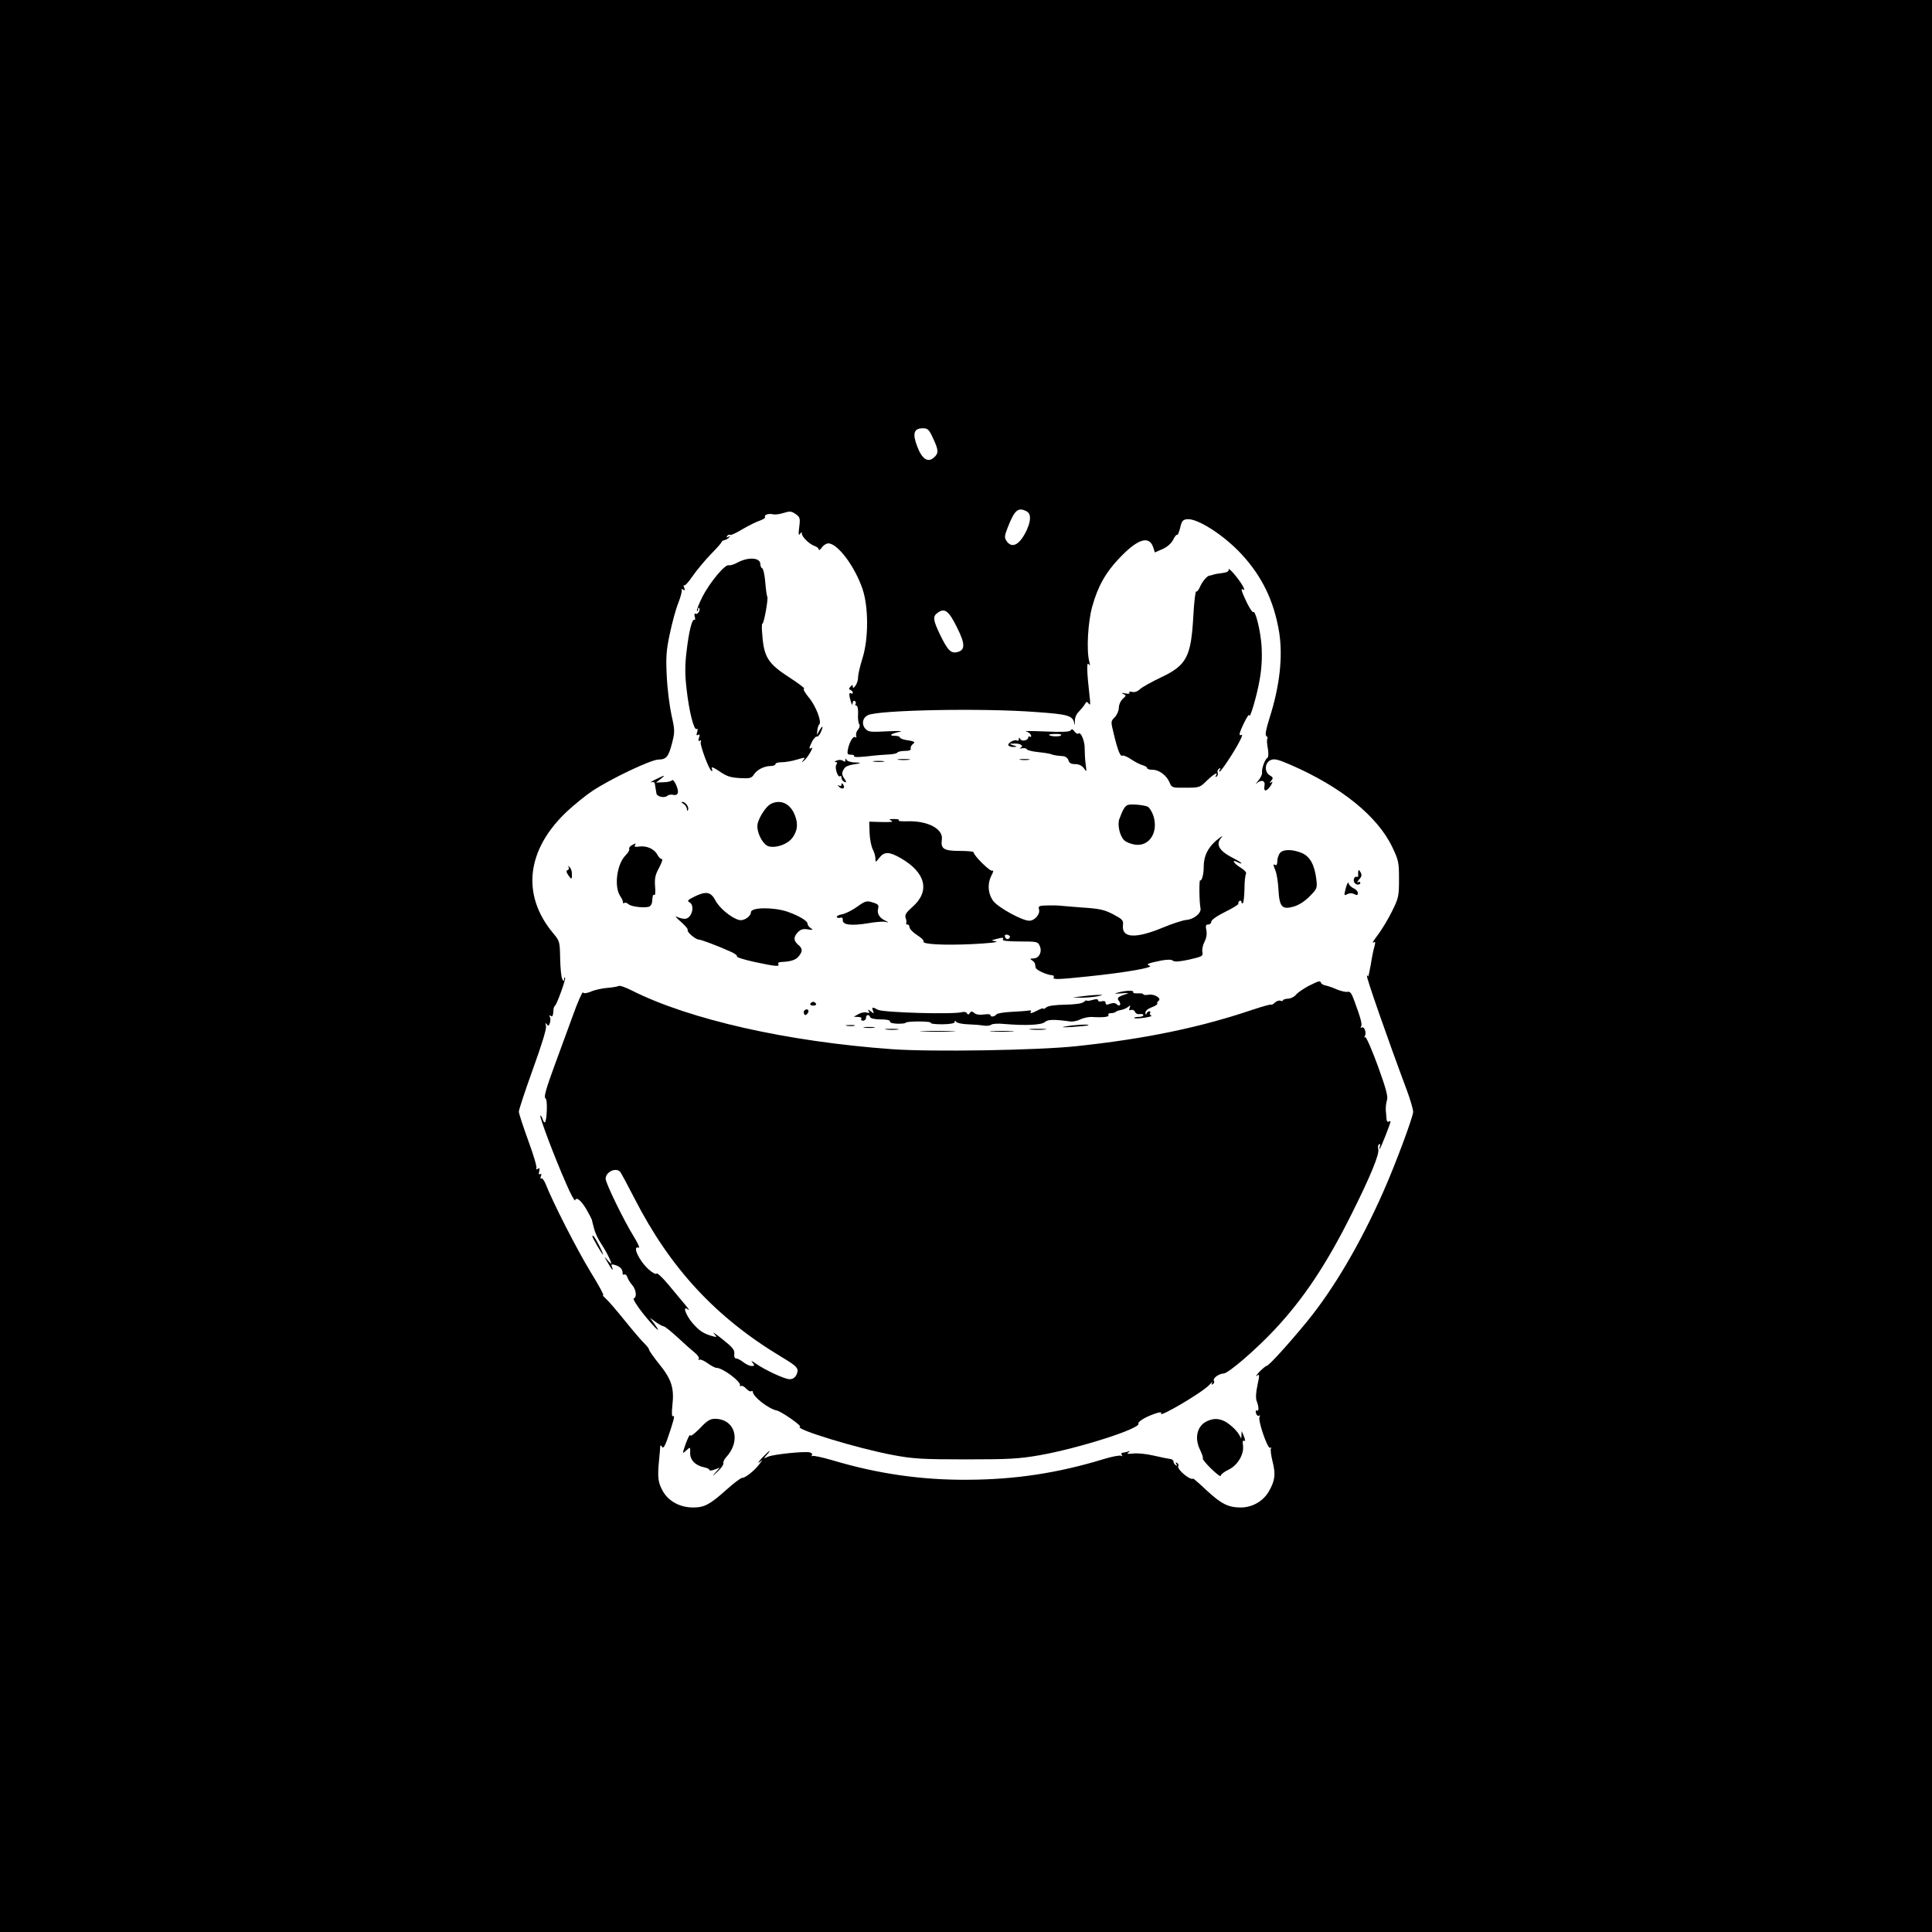
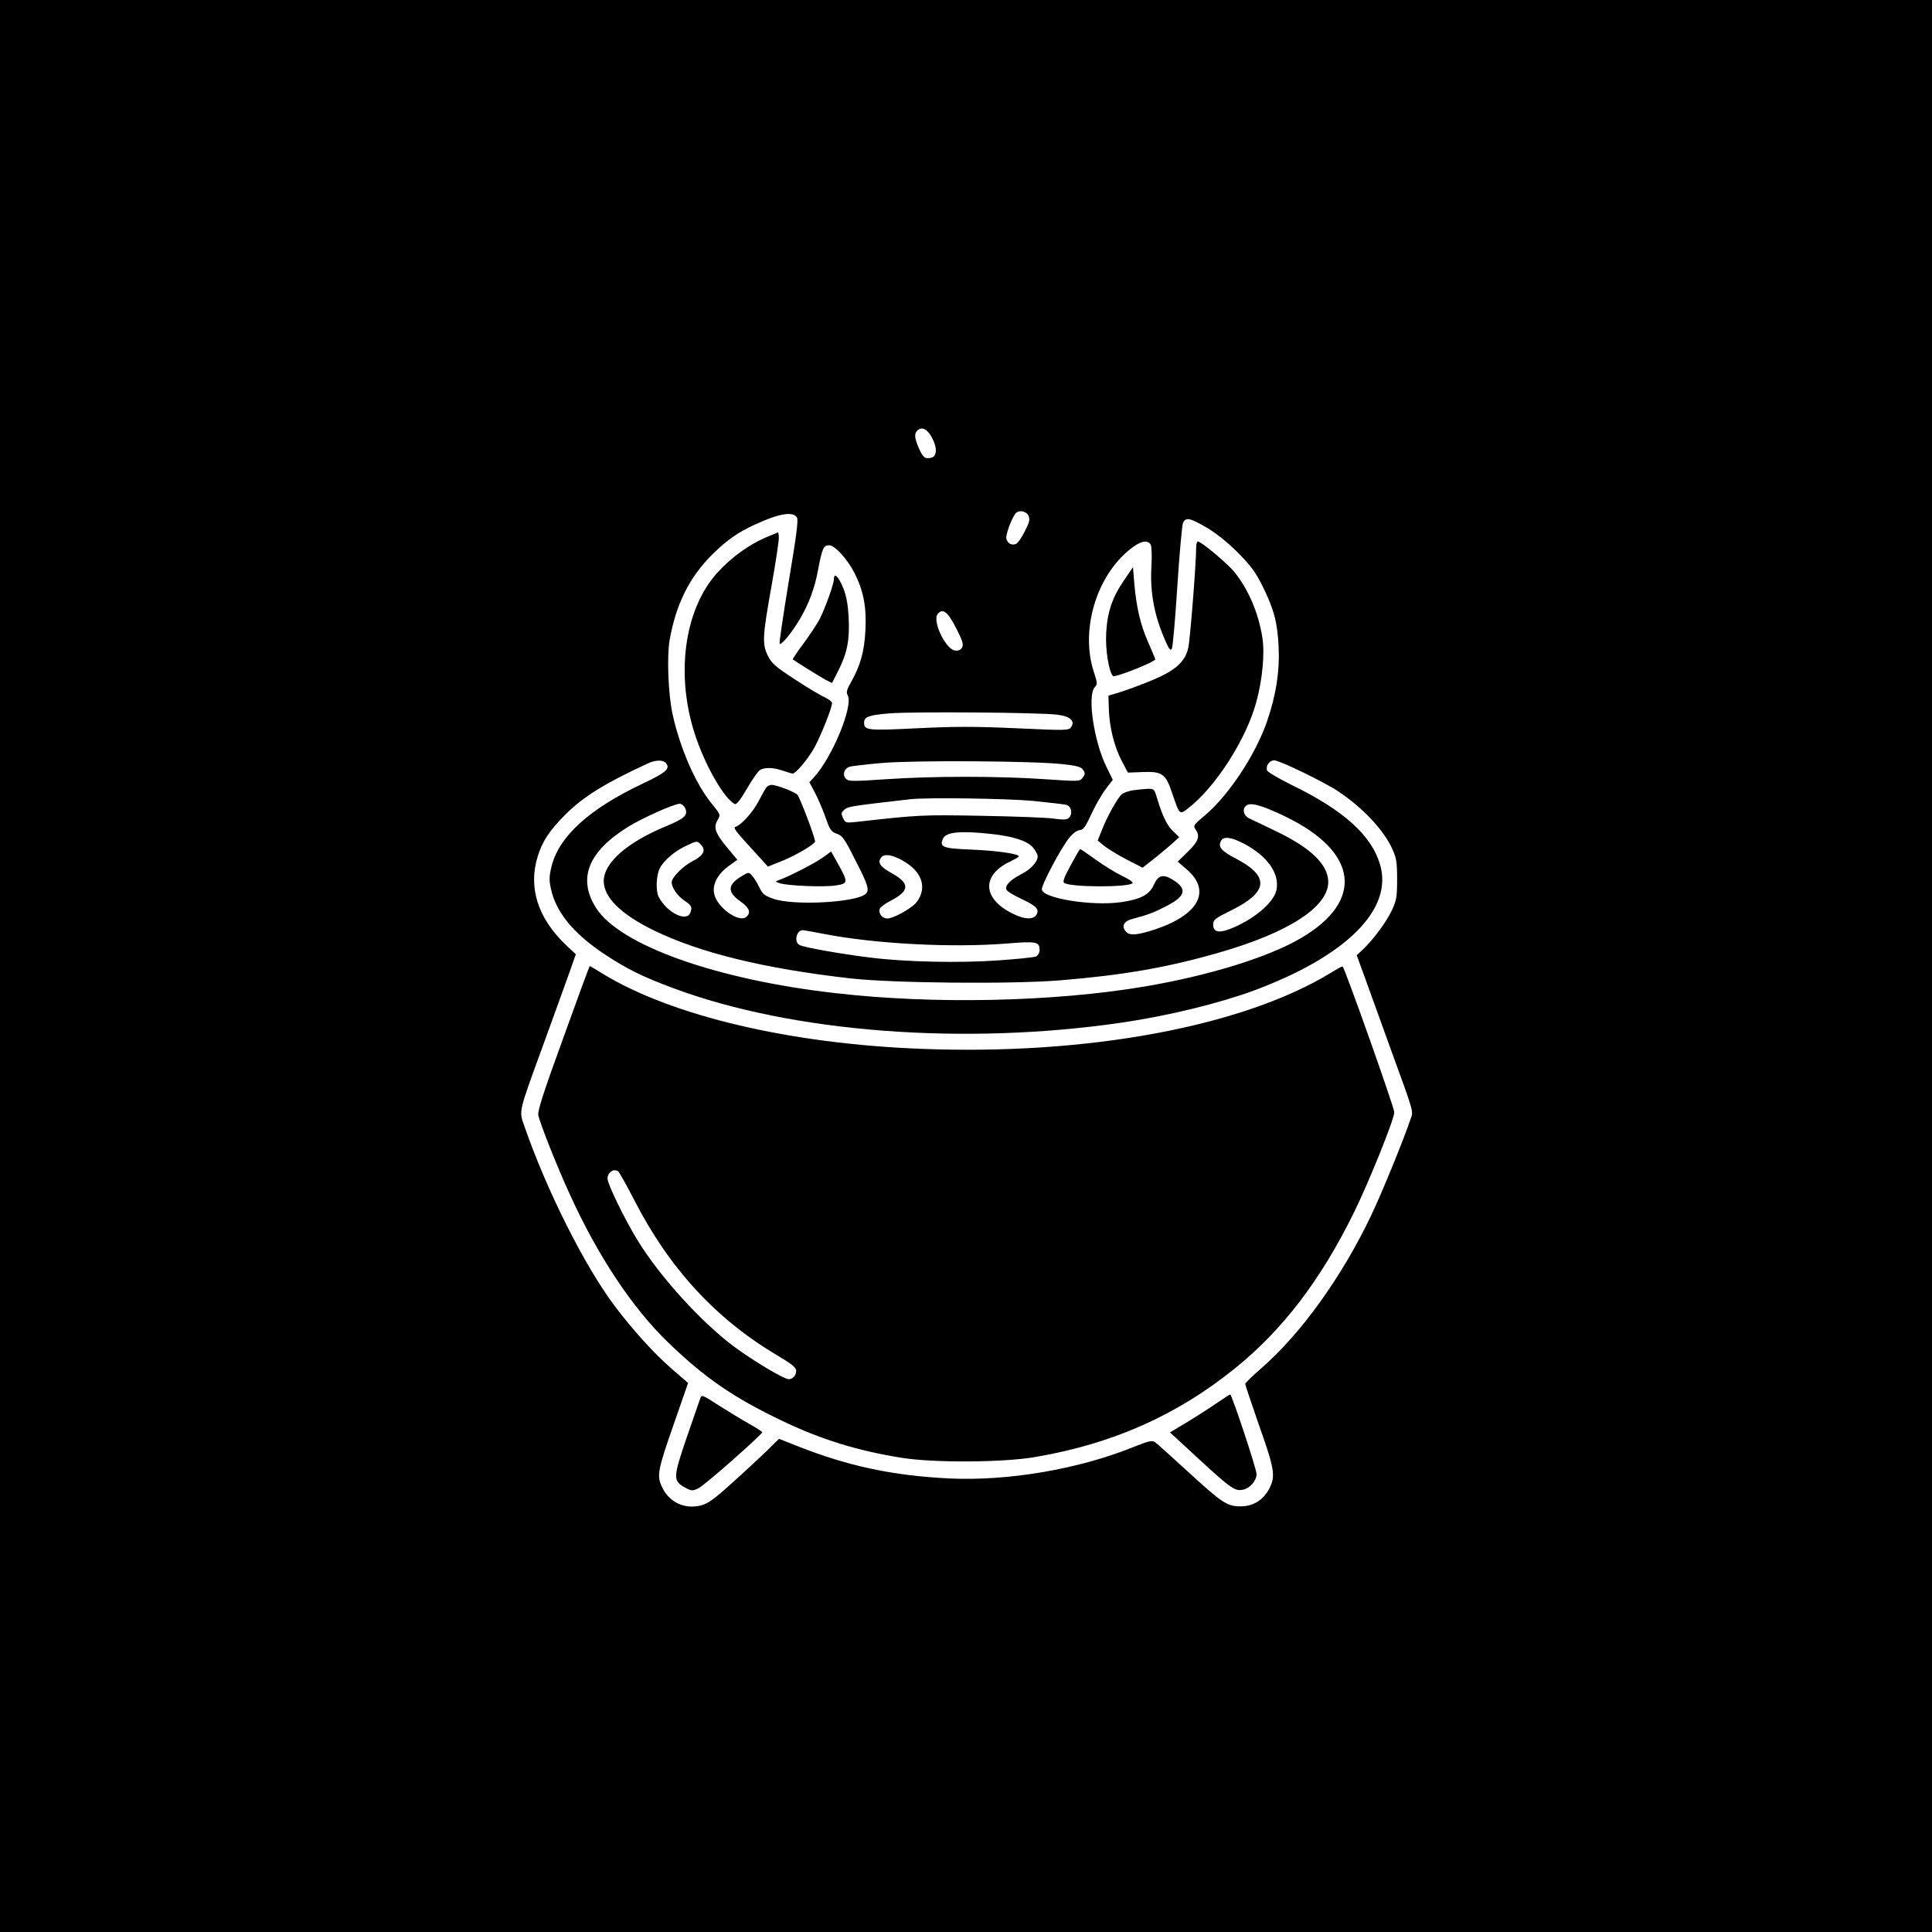
<svg xmlns="http://www.w3.org/2000/svg" version="1.0" width="1024" height="1024" viewBox="0 0 1024 1024" preserveAspectRatio="xMidYMid meet">
  <g transform="translate(0,1024) scale(0.1,-0.1)" fill="#000000" stroke="none">
-     <path d="M0 5120 l0 -5120 5120 0 5120 0 0 5120 0 5120 -5120 0 -5120 0 0 -5120z m4945 2798 c30 -64 31 -80 5 -103 -32 -29 -64 -8 -89 60 -26 68 -17 95 30 95 26 0 33 -6 54 -52z m496 -388 c24 -13 24 -47 2 -97 -36 -79 -78 -103 -107 -62 -13 19 -13 27 5 73 37 94 55 109 100 86z m-1222 -16 c21 -15 23 -22 17 -68 -5 -36 -3 -47 4 -36 7 11 10 11 10 2 0 -18 42 -58 68 -66 12 -4 22 -13 22 -19 0 -6 7 -1 16 11 8 12 24 22 34 22 49 0 139 -119 181 -240 33 -96 33 -266 0 -370 -13 -41 -23 -86 -23 -98 1 -13 -5 -33 -13 -45 -10 -14 -15 -16 -15 -7 0 12 -2 12 -12 1 -10 -11 -10 -14 0 -18 6 -3 12 -9 12 -14 0 -6 -4 -7 -10 -4 -11 7 -11 -9 0 -45 6 -18 8 -20 9 -7 1 10 6 15 11 12 6 -4 8 -11 5 -16 -4 -5 -1 -9 4 -9 6 0 10 -18 9 -42 -2 -24 1 -49 6 -56 5 -8 2 -20 -7 -30 -8 -9 -12 -24 -9 -32 2 -8 1 -12 -3 -8 -11 11 -31 -20 -40 -59 -6 -29 -4 -33 15 -33 12 0 19 -3 17 -7 -5 -8 32 -7 103 2 19 2 54 5 78 6 23 1 45 5 48 10 3 5 21 9 40 9 24 0 34 4 31 13 -2 6 3 17 12 24 13 10 9 13 -26 19 -24 3 -43 10 -43 15 0 5 -12 9 -27 9 -35 0 -22 11 24 21 23 5 -2 6 -62 3 -92 -5 -102 -4 -119 14 -20 23 -15 57 13 71 51 28 611 39 893 17 171 -12 193 -19 202 -59 3 -14 4 -11 3 8 -1 19 7 39 20 52 11 11 26 29 32 39 9 17 12 17 22 4 8 -11 9 -1 4 40 -15 132 -16 185 -5 170 8 -11 9 -8 3 15 -15 59 -7 207 16 290 30 108 72 182 145 258 96 101 156 120 178 57 l9 -28 41 18 c25 11 46 30 56 49 8 17 17 29 21 26 3 -3 10 13 16 37 8 36 14 44 37 46 54 6 195 -84 289 -186 109 -118 172 -249 199 -414 20 -129 3 -284 -51 -453 -19 -61 -25 -91 -17 -96 6 -4 8 -11 5 -15 -3 -5 -2 -28 3 -52 4 -25 3 -45 -2 -48 -14 -9 -31 -56 -29 -78 2 -10 -8 -30 -21 -45 -12 -14 -16 -20 -8 -13 25 22 48 15 42 -13 -6 -33 11 -32 33 1 11 18 12 24 4 18 -12 -6 -12 -5 -1 8 11 14 10 18 -7 28 -30 16 -29 67 3 81 19 9 38 5 107 -25 267 -116 460 -272 538 -435 34 -71 36 -82 36 -171 0 -89 -2 -100 -37 -170 -20 -41 -54 -97 -75 -125 -21 -27 -32 -45 -24 -41 11 7 12 3 6 -20 -5 -16 -14 -60 -20 -99 -7 -38 -13 -66 -14 -61 -1 5 -3 7 -6 4 -5 -5 110 -335 211 -605 19 -51 34 -103 34 -116 0 -26 -94 -279 -158 -423 -121 -274 -264 -517 -405 -689 -95 -116 -202 -234 -213 -234 -5 -1 -23 -15 -40 -33 -16 -18 -22 -27 -13 -20 15 11 16 7 4 -49 -9 -41 -10 -71 -4 -86 12 -31 12 -56 0 -49 -5 4 -7 -3 -4 -14 3 -11 10 -17 16 -13 6 3 7 1 3 -6 -11 -17 43 -173 56 -165 6 4 8 2 4 -4 -3 -6 1 -37 9 -69 17 -66 13 -101 -20 -158 -30 -52 -88 -85 -149 -85 -66 0 -103 19 -181 91 -37 35 -69 63 -71 62 -16 -11 -89 51 -79 67 3 5 0 12 -6 16 -8 5 -9 3 -4 -6 5 -9 4 -11 -3 -6 -7 4 -12 13 -12 19 0 7 -8 13 -17 14 -10 1 -49 9 -88 18 -38 9 -88 14 -109 11 -29 -3 -36 -2 -25 6 11 8 10 9 -4 4 -10 -3 -23 -6 -28 -6 -6 0 -7 -5 -3 -12 4 -7 3 -8 -4 -4 -6 4 -49 -4 -94 -18 -242 -74 -470 -108 -718 -109 -246 -2 -479 32 -717 103 -54 16 -102 26 -107 23 -5 -3 -6 -1 -3 4 4 6 -1 13 -11 15 -26 7 -193 -10 -222 -23 -24 -11 -24 -11 -6 10 11 12 17 21 15 21 -3 0 -21 -17 -40 -37 -18 -20 -25 -31 -14 -23 19 15 19 15 0 -10 -25 -34 -74 -73 -91 -73 -8 0 -46 -29 -84 -63 -87 -78 -116 -94 -176 -94 -69 0 -129 32 -160 85 -26 46 -30 73 -21 165 3 30 6 62 6 70 1 12 3 12 10 1 6 -9 13 1 26 35 35 101 44 135 33 128 -7 -5 -9 12 -4 59 10 90 -5 137 -70 217 -30 37 -54 72 -54 77 0 5 -12 20 -26 34 -14 13 -60 67 -102 119 -42 52 -87 105 -102 118 -14 13 -20 21 -13 17 7 -3 -24 54 -69 127 -70 115 -198 365 -237 465 -8 18 -17 30 -22 27 -5 -3 -6 3 -2 12 4 11 3 15 -4 11 -7 -5 -9 1 -5 15 4 16 2 19 -8 13 -8 -5 -11 -4 -7 3 4 5 -15 71 -43 146 -27 75 -50 144 -50 154 0 10 33 110 74 224 47 130 73 214 70 229 -4 18 -3 20 4 10 8 -11 11 -9 17 8 3 11 3 26 -1 32 -4 8 -3 9 4 5 11 -7 13 -3 16 37 1 6 4 14 8 17 10 8 59 143 53 148 -3 3 -5 -1 -5 -9 -1 -11 -3 -11 -10 2 -5 8 -10 57 -11 108 -2 91 -2 93 -39 137 -168 203 -139 442 76 644 39 36 99 85 134 108 100 66 309 165 349 166 44 1 54 14 74 91 14 56 14 66 -4 145 -10 47 -22 139 -25 205 -5 101 -3 137 16 225 12 58 32 132 45 164 13 33 21 64 18 69 -4 6 -1 7 7 2 10 -6 12 -4 6 11 -4 10 -4 15 0 11 4 -3 25 19 46 51 22 31 65 83 96 115 32 32 57 61 57 65 0 3 6 7 14 9 7 1 19 7 25 14 8 9 8 10 -3 4 -10 -5 -12 -4 -7 4 4 6 11 9 16 6 4 -3 34 11 65 30 32 19 73 39 91 45 19 7 32 15 29 20 -7 11 19 20 42 14 10 -2 32 0 48 5 43 13 48 13 74 -5z m852 -597 c45 -89 46 -122 4 -133 -35 -9 -52 9 -92 91 -39 81 -40 99 -12 118 36 26 58 9 100 -76z" />
-     <path d="M3910 7259 c-19 -11 -40 -17 -47 -15 -19 8 -101 -91 -140 -167 -19 -38 -32 -72 -29 -75 3 -3 6 1 6 8 0 7 2 11 5 8 10 -9 -7 -38 -18 -31 -6 4 -8 -2 -5 -15 4 -12 3 -20 -1 -17 -13 7 -30 -63 -42 -167 -9 -74 -9 -123 0 -200 13 -118 39 -220 53 -212 6 4 7 -2 3 -16 -5 -16 -4 -20 5 -15 9 5 10 1 5 -15 -5 -15 -4 -20 4 -16 6 4 9 1 5 -7 -5 -15 42 -143 57 -153 5 -3 6 3 2 12 -5 12 7 8 40 -14 37 -26 58 -33 107 -36 54 -3 63 -1 76 19 17 26 55 45 89 45 14 0 25 5 25 10 0 6 15 10 33 10 19 0 55 6 81 14 44 13 46 13 34 -2 -11 -15 -11 -15 2 -5 19 14 57 79 41 69 -15 -10 -14 -1 4 35 9 16 20 27 24 25 4 -3 13 6 20 20 16 35 13 44 -5 14 l-14 -25 2 25 c2 14 6 27 10 30 15 12 -17 98 -55 143 -22 27 -33 47 -25 47 7 0 -28 27 -79 60 -110 71 -133 106 -142 217 -4 39 -4 70 0 68 7 -5 32 131 26 142 -3 4 -8 40 -11 78 -3 39 -11 72 -16 73 -6 2 -10 12 -10 22 0 35 -63 39 -120 9z" />
-     <path d="M6512 7221 c2 -9 -9 -15 -32 -18 -19 -2 -42 -6 -50 -9 -8 -3 -17 -5 -20 -5 -12 -1 -39 -33 -50 -60 -7 -16 -16 -27 -20 -24 -4 3 -11 -55 -15 -128 -12 -219 -35 -263 -173 -328 -48 -23 -97 -50 -109 -61 -14 -13 -30 -19 -43 -15 -11 3 -17 1 -14 -4 3 -6 -6 -8 -23 -4 -19 3 -22 3 -10 -3 17 -7 17 -9 -2 -26 -12 -11 -21 -32 -21 -48 0 -15 -10 -38 -22 -50 -21 -21 -21 -22 -5 -87 21 -88 35 -123 46 -116 5 3 26 -6 47 -20 21 -14 48 -28 61 -31 13 -4 23 -10 23 -15 0 -5 13 -9 29 -9 35 0 74 -30 90 -67 11 -28 14 -29 86 -28 72 0 75 1 112 38 38 36 62 49 47 25 -4 -7 -3 -8 4 -4 6 4 9 13 6 20 -3 8 0 17 7 22 8 4 10 3 5 -4 -4 -7 -5 -12 -2 -12 8 0 80 109 105 159 13 23 18 40 12 36 -6 -3 -11 -2 -11 3 0 18 50 117 51 102 1 -31 40 98 55 185 11 59 14 120 11 175 -5 84 -33 198 -45 186 -3 -4 -18 19 -34 51 -30 64 -34 78 -17 67 7 -4 4 6 -5 22 -24 41 -77 102 -74 85z" />
-     <path d="M5675 6369 c-6 -8 -43 -10 -134 -6 -69 3 -116 3 -104 1 12 -3 24 -12 27 -20 3 -9 1 -12 -4 -9 -6 3 -10 2 -10 -3 0 -16 -33 -24 -42 -10 -6 11 -8 10 -8 0 0 -7 -4 -10 -10 -7 -13 8 -52 -14 -45 -26 4 -5 16 -9 28 -8 20 1 20 2 -3 9 -24 8 -24 8 7 9 33 1 52 -13 31 -23 -7 -4 -3 -4 9 -2 12 2 23 0 25 -5 2 -5 28 -12 58 -15 30 -3 62 -8 70 -11 15 -6 29 -8 66 -11 12 -1 24 -11 27 -22 4 -14 14 -20 35 -20 21 0 36 -8 47 -22 15 -22 15 -21 9 22 -3 25 -5 61 -5 81 2 38 -21 94 -33 81 -4 -4 -14 1 -21 11 -9 13 -15 15 -20 6z m-53 -28 c-12 -7 -62 -4 -62 5 0 2 17 4 38 4 23 0 32 -3 24 -9z" />
-     <path d="M4435 6209 c-11 -4 -14 -8 -6 -8 9 -1 10 -5 4 -13 -11 -15 8 -73 20 -62 4 4 7 0 7 -8 0 -9 7 -18 15 -22 13 -5 13 -2 -1 19 -12 18 -13 28 -4 44 10 20 23 25 80 34 15 3 8 5 -17 6 -23 0 -44 7 -46 14 -4 9 -6 8 -6 -2 -1 -9 -5 -10 -13 -3 -8 5 -22 6 -33 1z" />
-     <path d="M4763 6213 c15 -2 39 -2 55 0 15 2 2 4 -28 4 -30 0 -43 -2 -27 -4z" />
-     <path d="M5408 6213 c12 -2 32 -2 45 0 12 2 2 4 -23 4 -25 0 -35 -2 -22 -4z" />
-     <path d="M4633 6203 c15 -2 37 -2 50 0 12 2 0 4 -28 4 -27 0 -38 -2 -22 -4z" />
-     <path d="M3475 6109 c-22 -11 -32 -17 -22 -15 10 3 17 0 18 -9 1 -8 3 -19 4 -25 1 -5 3 -16 4 -24 1 -18 41 -28 58 -14 7 6 22 8 32 5 13 -3 21 1 24 12 4 20 -23 77 -32 65 -3 -5 -24 -10 -45 -10 l-39 -2 24 19 c30 23 25 23 -26 -2z" />
-     <path d="M4460 6082 c0 -8 -5 -10 -12 -6 -10 5 -10 4 -1 -6 16 -17 35 -9 23 10 -7 11 -10 11 -10 2z" />
-     <path d="M3623 5979 c9 -5 17 -18 18 -27 0 -11 2 -12 6 -4 6 15 -14 42 -31 42 -6 0 -3 -5 7 -11z" />
-     <path d="M4085 5979 c-24 -13 -59 -65 -69 -103 -10 -40 25 -113 59 -122 41 -10 101 12 126 47 26 37 30 72 12 118 -24 62 -75 86 -128 60z" />
-     <path d="M5979 5974 c-16 -5 -26 -21 -46 -74 -12 -31 2 -93 27 -115 10 -9 36 -19 57 -22 76 -10 124 67 96 154 -8 23 -22 44 -31 48 -24 9 -84 14 -103 9z" />
-     <path d="M4725 5890 c13 -6 -3 -8 -49 -7 l-69 2 2 -60 c1 -32 9 -72 17 -87 8 -15 14 -37 14 -49 0 -21 1 -21 21 5 26 33 52 33 114 -3 132 -76 156 -175 61 -258 -34 -30 -41 -42 -36 -58 4 -11 6 -23 3 -27 -2 -5 1 -8 6 -8 6 0 11 -5 11 -11 0 -13 17 -30 52 -53 15 -10 26 -22 23 -26 -9 -15 107 -21 258 -14 83 4 141 10 127 14 l-25 6 25 7 c34 9 42 9 35 -3 -4 -6 28 -10 90 -10 91 0 96 -1 106 -24 14 -31 -4 -66 -34 -66 -18 0 -19 -2 -7 -10 8 -5 16 -14 16 -20 1 -5 2 -14 3 -18 2 -13 55 -38 87 -41 8 0 12 -5 9 -11 -8 -13 23 -12 184 5 194 20 349 47 325 56 -23 8 -13 13 61 28 34 6 54 6 62 -1 9 -7 35 -5 86 6 69 16 74 18 70 40 -3 13 2 37 11 54 10 19 14 42 10 61 -5 24 -3 31 10 31 9 0 16 7 16 15 0 9 31 31 74 52 41 20 73 40 70 44 -2 4 0 10 6 14 5 3 10 1 10 -6 0 -7 3 -9 8 -5 4 4 7 38 8 75 0 37 4 73 8 79 4 7 -7 20 -28 33 -37 22 -52 48 -16 29 11 -6 20 -8 20 -6 0 3 -19 15 -42 27 -76 38 -97 73 -65 109 9 11 8 11 -8 0 -58 -43 -85 -91 -85 -154 0 -39 -10 -77 -19 -72 -6 4 -5 -114 2 -149 5 -25 -37 -59 -77 -61 -17 -2 -71 -19 -119 -39 -149 -62 -223 -58 -215 12 3 25 -3 31 -52 57 -46 24 -71 30 -165 36 -60 5 -114 9 -120 10 -5 1 -33 2 -62 1 -46 -1 -51 -3 -46 -21 7 -26 -23 -60 -52 -60 -37 0 -163 69 -190 104 -29 39 -33 92 -9 138 9 17 11 27 4 23 -11 -7 -99 80 -100 98 0 4 -33 7 -74 7 -84 0 -101 11 -94 61 8 55 -74 99 -180 96 -33 -1 -55 1 -49 5 7 4 -4 7 -23 7 -29 0 -31 -2 -15 -9z m628 -616 c-5 -15 -20 -16 -26 0 -4 9 0 13 11 12 9 -2 16 -7 15 -12z" />
-     <path d="M3347 5759 c-9 -6 -15 -14 -12 -19 3 -5 -6 -20 -19 -33 -47 -47 -62 -166 -29 -216 10 -14 16 -30 15 -34 -1 -5 2 -6 7 -3 5 4 15 0 23 -7 15 -14 97 -22 113 -10 6 5 10 14 11 21 3 37 5 43 12 38 5 -3 7 18 4 47 -3 42 1 61 22 99 14 26 20 47 14 45 -6 -1 -17 9 -24 23 -16 31 -58 49 -97 43 -19 -3 -27 -1 -22 6 8 13 5 13 -18 0z" />
-     <path d="M6785 5720 c-8 -9 -15 -29 -15 -44 0 -16 -4 -25 -10 -21 -13 8 -13 3 1 -32 6 -15 13 -59 15 -97 5 -93 19 -109 81 -91 28 8 60 29 85 55 39 39 40 44 35 88 -9 77 -33 121 -75 140 -49 21 -99 22 -117 2z" />
-     <path d="M3014 5643 c3 -6 1 -13 -6 -15 -8 -3 -7 -11 5 -28 11 -17 17 -20 18 -10 2 26 -2 45 -13 55 -8 7 -9 6 -4 -2z" />
-     <path d="M7199 5620 c-1 -8 -1 -18 0 -22 0 -5 -4 -7 -11 -5 -7 1 -12 -7 -13 -18 0 -11 8 -21 18 -23 9 -2 17 2 17 8 0 6 -6 8 -12 4 -7 -4 -5 2 5 14 15 16 16 25 8 39 -8 14 -11 15 -12 3z" />
-     <path d="M7133 5533 c-10 -40 -10 -42 8 -32 13 6 25 6 37 0 14 -8 19 -6 19 6 0 8 -11 20 -23 25 -13 6 -25 18 -26 27 -2 9 -9 -3 -15 -26z" />
-     <path d="M3677 5486 c-32 -16 -36 -21 -23 -28 32 -18 12 -88 -25 -88 -11 0 -30 5 -42 11 -12 6 -3 -5 21 -26 23 -20 40 -40 37 -45 -6 -9 42 -50 59 -50 11 0 92 -30 164 -62 24 -10 41 -22 38 -27 -3 -5 40 -18 95 -30 112 -24 133 -25 124 -11 -3 6 2 10 12 11 52 2 80 10 96 30 22 27 22 41 -3 62 -25 21 -25 42 0 67 15 15 28 18 52 14 27 -4 30 -3 16 6 -10 6 -18 17 -18 25 0 15 -51 44 -110 64 -76 24 -190 22 -190 -4 0 -22 -38 -48 -63 -41 -40 10 -106 64 -126 105 -24 45 -50 49 -114 17z" />
-     <path d="M4543 5434 c-26 -19 -63 -37 -80 -40 -18 -3 -30 -10 -28 -15 3 -4 12 -6 19 -3 9 3 13 -1 13 -12 -3 -26 44 -32 130 -18 39 7 82 11 95 8 21 -4 21 -4 3 5 -32 14 -48 38 -41 64 5 20 1 25 -29 34 -31 10 -39 8 -82 -23z" />
-     <path d="M6935 5014 c-27 -15 -57 -35 -66 -46 -8 -11 -28 -21 -42 -21 -15 -1 -27 -5 -27 -9 0 -4 -6 -5 -14 -2 -7 3 -20 -2 -29 -10 -8 -8 -17 -13 -19 -11 -3 3 -45 -9 -94 -25 -283 -96 -572 -156 -939 -195 -206 -22 -766 -31 -976 -16 -557 40 -1074 157 -1380 311 -33 17 -65 28 -70 24 -6 -3 -33 -8 -60 -10 -26 -2 -65 -10 -85 -19 -24 -10 -40 -12 -44 -5 -3 5 -27 -48 -52 -118 -26 -70 -72 -196 -103 -281 -39 -106 -53 -156 -45 -161 7 -4 10 -31 8 -69 -3 -62 -11 -77 -23 -40 -4 11 -9 18 -11 16 -6 -6 78 -228 137 -361 23 -54 45 -94 47 -88 6 20 31 1 59 -46 15 -26 28 -51 30 -57 1 -5 6 -27 12 -48 5 -21 22 -57 38 -80 25 -38 53 -92 53 -104 0 -3 -9 5 -20 18 -19 23 -19 22 1 -13 22 -39 33 -50 22 -22 -5 13 -2 15 18 9 26 -8 39 -22 39 -43 0 -7 4 -11 9 -7 5 3 12 -3 16 -14 3 -10 14 -29 25 -41 22 -25 27 -66 9 -72 -6 -2 16 -38 50 -81 65 -80 103 -115 61 -56 l-25 34 32 -23 c17 -12 36 -22 41 -22 6 0 39 -27 74 -59 35 -33 76 -69 91 -81 15 -12 24 -26 21 -32 -4 -6 -3 -8 3 -5 5 4 25 -5 43 -18 19 -14 40 -25 48 -25 32 0 130 -73 124 -92 -1 -5 2 -7 6 -4 5 3 17 -3 27 -14 10 -11 22 -17 26 -14 5 3 9 2 9 -3 1 -26 83 -90 127 -99 23 -4 135 -82 123 -86 -35 -11 308 -116 493 -150 106 -20 156 -23 387 -23 229 0 282 3 390 22 209 37 534 141 524 167 -5 12 46 41 99 57 18 5 25 4 21 -2 -18 -29 219 111 255 150 13 14 20 20 16 12 -6 -9 -4 -12 4 -7 6 4 9 12 5 17 -8 13 25 38 51 39 25 0 173 128 273 235 153 164 274 346 407 613 99 198 148 317 140 342 -3 10 -1 21 4 25 7 4 8 -1 4 -12 -3 -10 -3 -16 0 -12 6 5 57 134 57 145 0 3 -4 2 -10 -1 -5 -3 -10 2 -11 12 -1 10 -2 32 -4 48 -1 17 2 41 6 53 7 19 -4 60 -48 182 -32 87 -62 156 -67 153 -5 -4 -6 -1 -2 6 10 16 -3 53 -16 45 -7 -4 -8 -2 -4 5 7 11 -1 42 -36 137 -14 40 -23 51 -36 47 -9 -2 -35 4 -57 13 -22 10 -49 19 -60 21 -11 2 -21 8 -23 13 -5 14 -10 12 -67 -16z m-3647 -986 c5 -7 39 -70 75 -140 190 -371 431 -631 779 -840 85 -51 94 -61 80 -93 -8 -17 -20 -25 -37 -25 -26 0 -127 47 -180 83 -22 16 -27 17 -16 4 12 -15 11 -17 -5 -17 -11 0 -30 9 -44 20 -14 11 -31 20 -38 20 -8 0 -12 9 -10 25 2 20 -9 34 -62 76 -36 29 -57 43 -46 31 18 -21 18 -21 -11 -13 -47 14 -66 27 -103 69 -37 44 -54 96 -23 71 10 -8 3 4 -16 26 -18 22 -58 70 -89 107 -31 37 -59 63 -62 58 -4 -6 -22 4 -42 22 -52 47 -89 128 -53 115 8 -4 -4 24 -27 61 -52 84 -148 281 -148 304 0 37 55 63 78 36z" />
-     <path d="M5925 4979 c-23 -6 -19 -7 20 -4 37 3 43 2 23 -4 -44 -14 -50 -21 -37 -37 14 -18 3 -32 -12 -17 -8 8 -20 8 -35 3 -18 -7 -24 -6 -24 4 0 9 -7 12 -20 9 -11 -3 -20 -1 -20 5 0 7 -10 8 -30 2 -16 -5 -30 -6 -30 -3 0 3 -7 0 -16 -8 -10 -8 -46 -13 -99 -14 -53 -1 -89 -6 -99 -14 -9 -7 -16 -11 -16 -7 0 4 -13 0 -30 -9 -33 -17 -44 -19 -36 -6 4 5 -2 7 -11 5 -10 -2 -51 -5 -91 -7 -41 -2 -77 -8 -80 -13 -10 -13 -32 -16 -32 -5 0 6 -16 7 -35 4 -22 -3 -41 -1 -51 8 -13 10 -17 10 -24 0 -5 -10 -9 -10 -15 -2 -3 7 -14 9 -23 7 -43 -14 -420 -3 -449 12 -29 16 -34 15 -26 -5 6 -16 5 -17 -12 -3 -14 11 -17 11 -11 1 6 -10 4 -12 -10 -8 -11 4 -30 0 -44 -8 l-25 -14 23 -1 c13 0 20 -4 17 -10 -3 -5 1 -10 9 -10 9 0 16 7 16 15 0 18 17 20 22 4 2 -7 26 -12 55 -12 33 0 51 -4 50 -11 -1 -7 15 -11 41 -12 23 0 42 2 42 5 0 4 31 7 69 7 39 0 68 -3 65 -8 -3 -4 25 -7 61 -7 42 1 65 5 65 12 0 9 2 9 8 1 4 -6 32 -12 62 -13 30 -1 68 -4 84 -7 15 -2 33 -1 40 5 6 5 36 7 66 4 115 -10 200 -6 218 10 16 14 47 15 134 3 14 -2 39 3 54 11 16 8 42 13 59 13 62 -4 96 0 90 10 -3 6 2 10 13 10 10 0 22 3 26 7 3 4 16 8 28 10 12 2 28 9 37 16 12 10 14 9 8 -5 -4 -12 -2 -15 8 -11 8 3 17 -2 21 -10 3 -9 14 -14 25 -12 10 2 19 0 19 -6 0 -5 -12 -9 -27 -9 -14 0 -24 -3 -21 -6 4 -3 28 -2 55 2 26 4 42 9 35 11 -6 3 -10 9 -6 14 3 5 1 9 -5 9 -5 0 -12 -6 -14 -12 -3 -8 -6 -7 -6 4 -1 10 12 21 33 29 19 7 33 16 30 20 -2 4 0 10 6 14 19 12 -19 37 -50 33 -17 -3 -30 -2 -30 2 0 4 -13 6 -30 5 -16 -1 -27 2 -24 7 6 10 -40 9 -81 -3z" />
-     <path d="M5740 4960 l-55 -7 45 -1 c25 0 63 3 85 7 33 7 34 9 10 8 -16 0 -55 -3 -85 -7z" />
-     <path d="M4295 4920 c-3 -5 3 -10 15 -10 12 0 18 5 15 10 -3 6 -10 10 -15 10 -5 0 -12 -4 -15 -10z" />
-     <path d="M4260 4875 c0 -8 4 -15 9 -15 5 0 11 7 15 15 3 9 0 15 -9 15 -8 0 -15 -7 -15 -15z" />
-     <path d="M4488 4803 c12 -2 30 -2 40 0 9 3 -1 5 -23 4 -22 0 -30 -2 -17 -4z" />
-     <path d="M5645 4799 c-25 -4 -11 -5 40 -2 44 3 82 7 84 9 7 7 -81 2 -124 -7z" />
-     <path d="M4583 4793 c15 -2 37 -2 50 0 12 2 0 4 -28 4 -27 0 -38 -2 -22 -4z" />
-     <path d="M4698 4783 c18 -2 45 -2 60 0 15 2 0 4 -33 4 -33 0 -45 -2 -27 -4z" />
-     <path d="M5463 4783 c20 -2 54 -2 75 0 20 2 3 4 -38 4 -41 0 -58 -2 -37 -4z" />
-     <path d="M4893 4773 c42 -2 112 -2 155 0 42 1 7 3 -78 3 -85 0 -120 -2 -77 -3z" />
-     <path d="M5258 4773 c28 -2 76 -2 105 0 28 2 5 3 -53 3 -58 0 -81 -1 -52 -3z" />
-     <path d="M3140 3686 c0 -7 52 -96 56 -96 2 0 -7 23 -21 50 -22 43 -35 60 -35 46z" />
-     <path d="M3709 2669 c-27 -27 -49 -44 -50 -37 -1 14 -21 -29 -34 -72 -8 -25 -7 -25 13 -7 21 19 21 19 20 -14 -1 -37 28 -67 74 -76 15 -3 28 -9 28 -14 0 -5 12 -4 27 2 l28 10 -25 -28 c-18 -21 -15 -19 12 6 20 18 34 39 32 45 -2 6 4 21 15 33 81 87 47 203 -60 203 -25 0 -42 -10 -80 -51z" />
-     <path d="M6401 2709 c-54 -22 -72 -87 -42 -150 11 -23 19 -45 16 -49 -2 -4 18 -29 45 -55 28 -27 50 -44 50 -37 0 7 19 22 43 33 48 24 82 82 75 130 -3 16 -1 26 4 23 10 -6 9 5 -2 31 l-9 20 -1 -20 -1 -20 -11 20 c-15 27 -58 65 -86 76 -29 11 -50 11 -81 -2z" />
+     <path d="M0 5120 l0 -5120 5120 0 5120 0 0 5120 0 5120 -5120 0 -5120 0 0 -5120z m4937 2805 c31 -55 31 -103 -1 -111 -34 -8 -44 1 -67 53 -22 52 -24 74 -7 91 22 22 52 9 75 -33z m514 -418 c9 -20 6 -34 -20 -84 -16 -33 -37 -63 -46 -66 -23 -9 -44 2 -51 27 -5 20 26 105 48 134 17 21 57 14 69 -11z m-1227 -10 c8 -13 -2 -92 -43 -336 -29 -176 -51 -325 -49 -332 5 -15 64 56 107 129 48 81 80 167 97 262 22 115 29 130 58 130 31 0 96 -71 136 -149 47 -94 63 -178 57 -301 -6 -113 -26 -186 -76 -275 -23 -40 -27 -55 -18 -70 31 -56 -82 -330 -180 -436 l-23 -25 29 -55 c16 -30 41 -88 56 -130 23 -67 30 -77 60 -88 30 -10 42 -27 99 -141 68 -132 76 -159 53 -179 -55 -45 -381 -62 -487 -25 -47 16 -58 25 -75 60 -11 23 -28 51 -38 62 -18 20 -19 20 -51 1 -81 -47 -84 -86 -11 -137 47 -33 57 -60 30 -82 -39 -33 -157 52 -170 124 -10 49 19 103 76 145 l47 34 -55 66 c-63 77 -72 104 -50 144 17 28 17 29 -32 89 -86 106 -168 296 -207 476 -22 104 -30 301 -15 388 33 191 105 335 228 457 75 74 134 115 223 156 129 60 203 72 224 38z m2171 -53 c52 -31 110 -77 166 -133 71 -72 94 -104 133 -182 59 -121 77 -189 83 -319 6 -127 -13 -252 -61 -392 -60 -176 -204 -394 -328 -498 -61 -51 -65 -57 -52 -75 26 -36 17 -64 -40 -119 l-54 -53 48 -41 c131 -113 66 -239 -165 -317 -93 -31 -135 -35 -155 -15 -29 29 -15 58 34 70 82 22 112 33 179 68 101 52 111 90 35 138 -53 33 -79 27 -103 -27 -24 -52 -70 -76 -176 -91 -152 -21 -410 20 -417 67 -3 24 103 224 148 278 18 21 40 37 53 37 18 1 30 17 61 84 21 46 55 106 76 133 l38 50 -34 69 c-66 135 -102 376 -62 421 15 17 15 22 -3 77 -75 222 10 512 192 656 54 43 92 51 108 23 5 -10 7 -58 4 -109 -9 -144 15 -270 77 -408 17 -38 24 -46 31 -34 5 8 18 156 29 329 11 173 25 324 30 337 14 32 36 28 125 -24z m-1328 -532 c35 -68 41 -88 32 -104 -7 -13 -19 -18 -37 -16 -50 6 -122 157 -92 194 27 32 53 12 97 -74z m537 -460 c68 -8 96 -34 73 -66 -13 -18 -27 -18 -289 -6 -222 10 -325 10 -527 0 -265 -13 -281 -11 -281 30 0 31 25 40 136 49 121 10 795 5 888 -7z m-2074 -257 c24 -29 0 -50 -123 -108 -283 -134 -442 -278 -483 -436 -13 -52 -14 -75 -5 -117 25 -125 117 -239 280 -348 122 -81 202 -121 371 -184 631 -235 1542 -304 2376 -182 246 36 515 102 700 170 489 182 738 429 669 666 -45 156 -193 290 -472 425 -66 33 -124 67 -127 75 -9 24 12 54 38 54 28 0 267 -116 340 -165 130 -87 241 -205 286 -306 21 -46 25 -69 25 -159 0 -93 -3 -111 -27 -163 -29 -62 -95 -152 -151 -206 l-36 -34 44 -121 c24 -66 80 -222 125 -346 142 -391 132 -354 114 -408 -36 -106 -150 -386 -208 -507 -155 -325 -374 -628 -582 -808 -46 -40 -84 -77 -84 -82 0 -6 32 -100 70 -210 85 -240 91 -276 60 -340 -31 -63 -84 -98 -153 -99 -72 -1 -99 17 -283 186 -84 77 -162 147 -172 154 -16 11 -32 7 -113 -25 -294 -119 -669 -182 -979 -167 -300 15 -535 65 -808 173 l-93 37 -67 -66 c-37 -35 -119 -112 -184 -170 -93 -84 -125 -107 -162 -117 -87 -22 -168 16 -206 95 -30 62 -26 87 63 341 l74 213 -88 76 c-93 81 -208 208 -301 332 -159 211 -362 615 -479 954 -29 82 -32 67 97 421 52 144 114 313 136 376 l40 113 -55 52 c-147 141 -198 303 -147 467 24 79 62 136 142 217 99 99 204 165 438 274 44 21 84 22 100 3z m2100 -5 c69 -7 98 -14 108 -27 15 -21 15 -25 -1 -47 -13 -18 -23 -18 -198 -6 -243 17 -597 17 -842 0 -178 -12 -199 -12 -213 2 -21 20 -10 55 19 64 12 4 90 13 172 20 172 15 802 11 955 -6z m-154 -195 c87 -9 166 -18 176 -21 34 -10 34 -68 0 -76 -10 -3 -42 -1 -72 4 -30 4 -199 11 -375 14 -321 6 -334 5 -672 -33 -50 -5 -53 -4 -65 22 -11 24 -10 29 9 45 20 16 44 19 348 54 92 10 510 4 651 -9z m-1844 -40 c16 -35 -5 -54 -99 -93 -209 -86 -333 -195 -333 -292 0 -86 91 -176 265 -261 246 -120 587 -203 1045 -255 226 -25 851 -31 1109 -10 338 28 568 68 842 147 367 105 579 242 579 374 0 91 -90 179 -270 266 -69 33 -136 66 -150 72 -30 15 -37 49 -15 67 23 19 84 2 210 -59 385 -187 417 -447 79 -644 -172 -101 -490 -199 -829 -256 -480 -81 -1116 -95 -1635 -35 -632 71 -1145 254 -1271 452 -98 155 -43 297 169 429 76 47 243 122 275 123 9 0 23 -11 29 -25z m1620 -135 c117 -12 194 -37 224 -73 13 -16 24 -37 24 -46 0 -29 -38 -70 -88 -95 -57 -29 -87 -60 -78 -81 3 -9 40 -31 81 -50 77 -36 96 -55 78 -84 -16 -25 -59 -25 -116 2 -171 79 -180 209 -18 283 22 11 41 22 41 25 0 14 -123 31 -252 36 -151 6 -170 13 -150 58 16 35 91 43 254 25z m1342 -52 c124 -66 188 -157 172 -243 -13 -69 -123 -161 -248 -209 -58 -23 -88 -15 -88 23 0 26 9 33 94 75 199 98 207 181 27 275 -79 41 -97 63 -79 95 14 25 54 19 122 -16z m-2880 -4 c30 -30 16 -58 -44 -89 -50 -25 -110 -86 -110 -111 0 -28 29 -70 64 -95 42 -28 46 -36 35 -66 -19 -53 -125 0 -168 84 -16 32 -13 110 5 149 20 42 83 96 145 123 53 25 54 25 73 5z m1091 -98 c85 -56 106 -134 56 -204 -24 -35 -133 -95 -163 -90 -26 4 -43 30 -35 51 3 9 28 27 54 41 105 53 108 93 11 147 -64 35 -79 58 -57 85 19 23 72 11 134 -30z m-438 -376 c273 -53 678 -74 967 -51 160 13 176 10 176 -35 0 -13 -8 -27 -17 -33 -10 -5 -99 -14 -198 -21 -208 -15 -497 -9 -685 15 -156 19 -349 54 -372 66 -31 16 -17 79 17 79 5 0 56 -9 112 -20z" />
+     <path d="M4058 7391 c-87 -37 -180 -104 -251 -181 -184 -198 -231 -560 -115 -888 54 -154 147 -313 201 -343 10 -6 28 17 66 81 28 49 60 94 71 100 27 14 71 12 120 -5 23 -8 46 -15 51 -15 17 0 82 77 115 137 34 61 94 211 94 237 0 7 -19 21 -42 32 -23 10 -94 53 -158 95 -101 66 -120 83 -140 123 -31 64 -29 101 20 375 23 128 40 244 38 257 l-3 23 -67 -28z" />
+     <path d="M4420 7171 c0 -25 -45 -151 -75 -211 -13 -25 -51 -83 -85 -129 -34 -46 -60 -84 -58 -86 11 -9 149 -95 175 -109 l33 -16 34 67 c47 94 60 162 54 280 -4 72 -12 114 -29 157 -25 61 -49 84 -49 47z" />
+     <path d="M4063 6068 c-6 -7 -25 -41 -43 -76 -31 -58 -90 -124 -121 -134 -15 -5 -4 -20 113 -147 l58 -64 68 27 c73 28 182 92 182 106 0 22 -81 235 -94 248 -16 16 -110 52 -137 52 -9 0 -21 -6 -26 -12z" />
+     <path d="M4361 5695 c-39 -29 -184 -103 -236 -121 -18 -6 -17 -7 10 -16 46 -13 233 -21 295 -11 66 10 66 16 12 114 l-37 66 -44 -32z" />
+     <path d="M6340 7339 c0 -83 -32 -490 -42 -533 -17 -75 -69 -121 -198 -174 -58 -24 -133 -51 -165 -61 l-60 -18 2 -69 c3 -98 28 -198 67 -274 l34 -65 79 3 c103 4 122 -9 157 -116 38 -111 38 -111 81 -78 146 112 309 364 364 566 32 118 45 254 32 340 -21 132 -73 254 -149 349 -36 44 -175 161 -193 161 -5 0 -9 -14 -9 -31z" />
+     <path d="M5958 7165 c-63 -92 -89 -169 -95 -280 -5 -87 14 -206 36 -228 10 -10 227 76 224 89 -1 5 -18 46 -38 91 -41 93 -62 185 -73 311 l-7 86 -47 -69z" />
+     <path d="M6003 6051 c-23 -4 -49 -13 -57 -21 -22 -17 -79 -120 -106 -190 l-22 -55 34 -28 c18 -15 71 -47 118 -72 l86 -44 70 55 c38 31 81 67 96 81 l28 26 -34 33 c-32 31 -57 84 -86 182 -12 40 -15 42 -49 41 -20 -1 -55 -5 -78 -8z" />
+     <path d="M5675 5654 c-36 -66 -44 -88 -34 -94 36 -23 339 -24 362 -1 5 5 -20 22 -55 38 -35 17 -98 56 -141 87 -43 31 -80 56 -82 56 -2 0 -25 -39 -50 -86z" />
+     <path d="M2986 4740 c-104 -285 -137 -388 -133 -410 9 -45 99 -272 167 -420 148 -326 332 -603 522 -786 194 -187 345 -291 600 -413 207 -100 405 -161 639 -198 171 -27 539 -25 709 5 408 70 748 221 1055 469 254 205 455 468 632 828 82 168 213 493 213 530 0 25 -260 758 -274 773 -2 1 -30 -14 -62 -34 -468 -285 -1291 -438 -2173 -403 -695 27 -1318 174 -1685 397 -37 23 -69 42 -70 42 -2 0 -65 -171 -140 -380z m290 -708 c6 -4 45 -74 87 -155 184 -359 431 -627 752 -818 81 -48 105 -67 105 -84 0 -25 -18 -45 -40 -45 -25 0 -187 97 -290 173 -176 132 -392 370 -510 562 -68 110 -160 299 -160 328 0 33 32 55 56 39z" />
+     <path d="M3711 2827 c-4 -12 -37 -106 -72 -208 -72 -211 -73 -228 -7 -264 34 -18 39 -18 70 -3 31 14 338 285 338 297 0 3 -33 24 -72 46 -39 22 -111 66 -160 97 -86 56 -89 57 -97 35z" />
+     <path d="M6450 2804 c-36 -25 -106 -70 -157 -101 l-92 -55 62 -57 c265 -246 279 -257 328 -246 35 8 69 48 69 82 0 27 -131 423 -140 422 -3 0 -34 -21 -70 -45z" />
  </g>
</svg>
